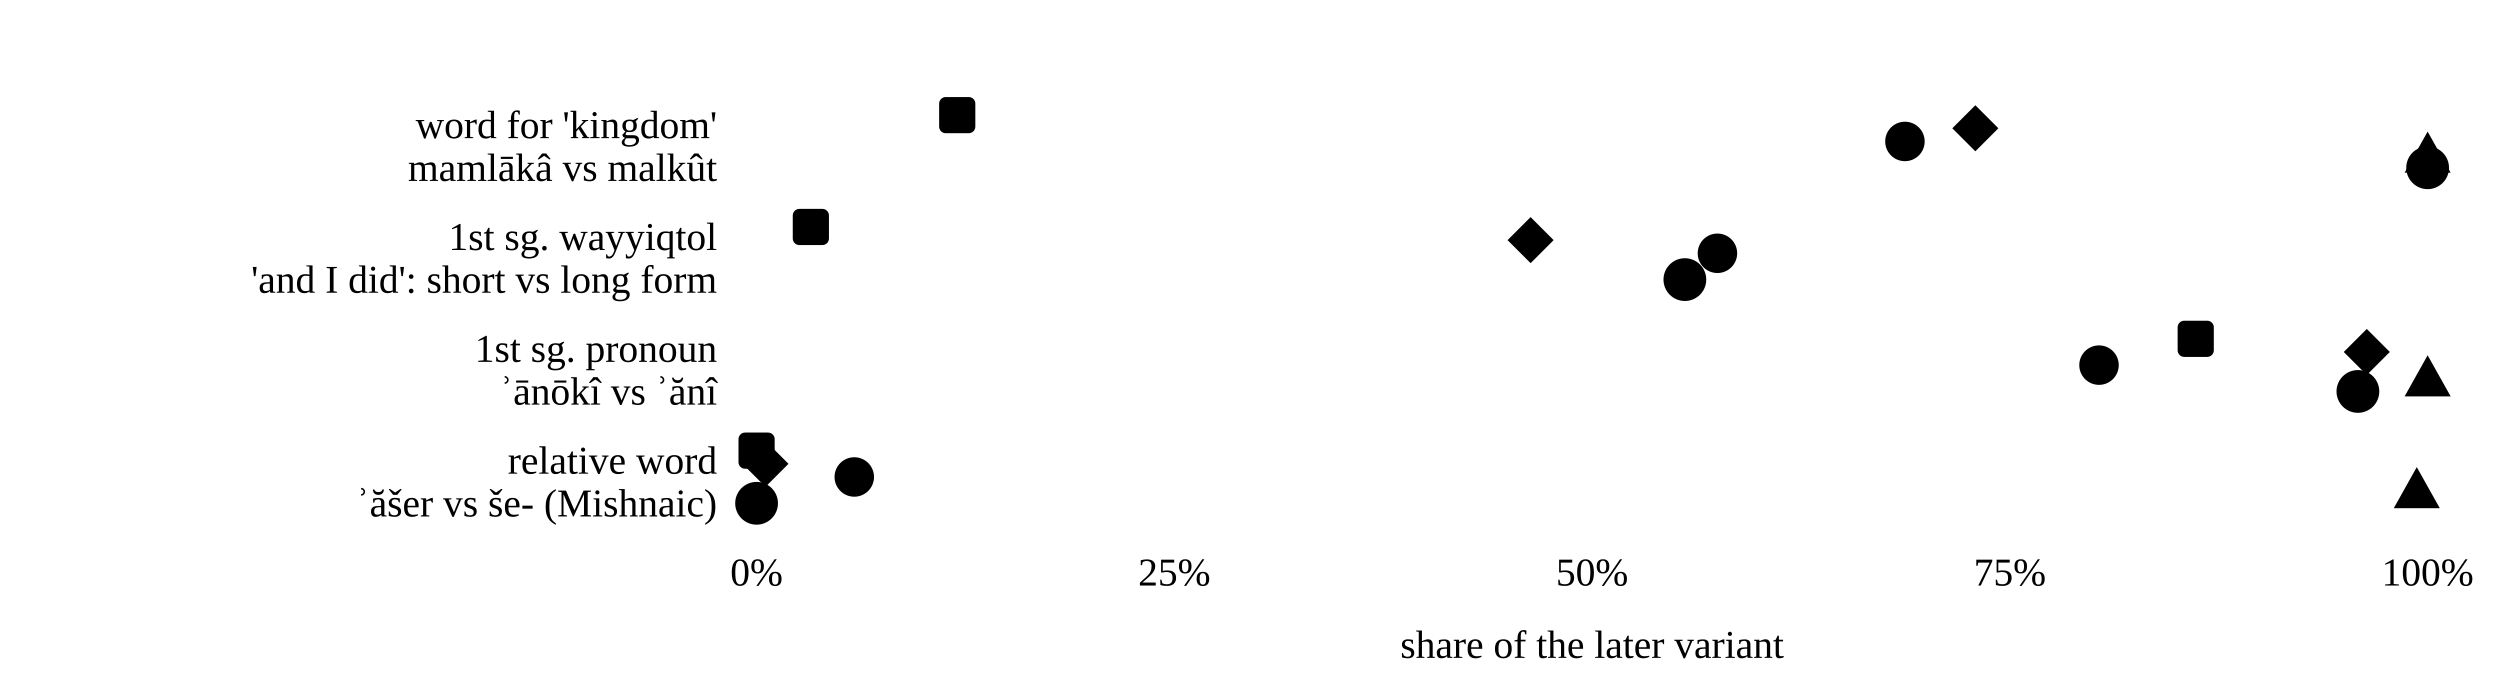
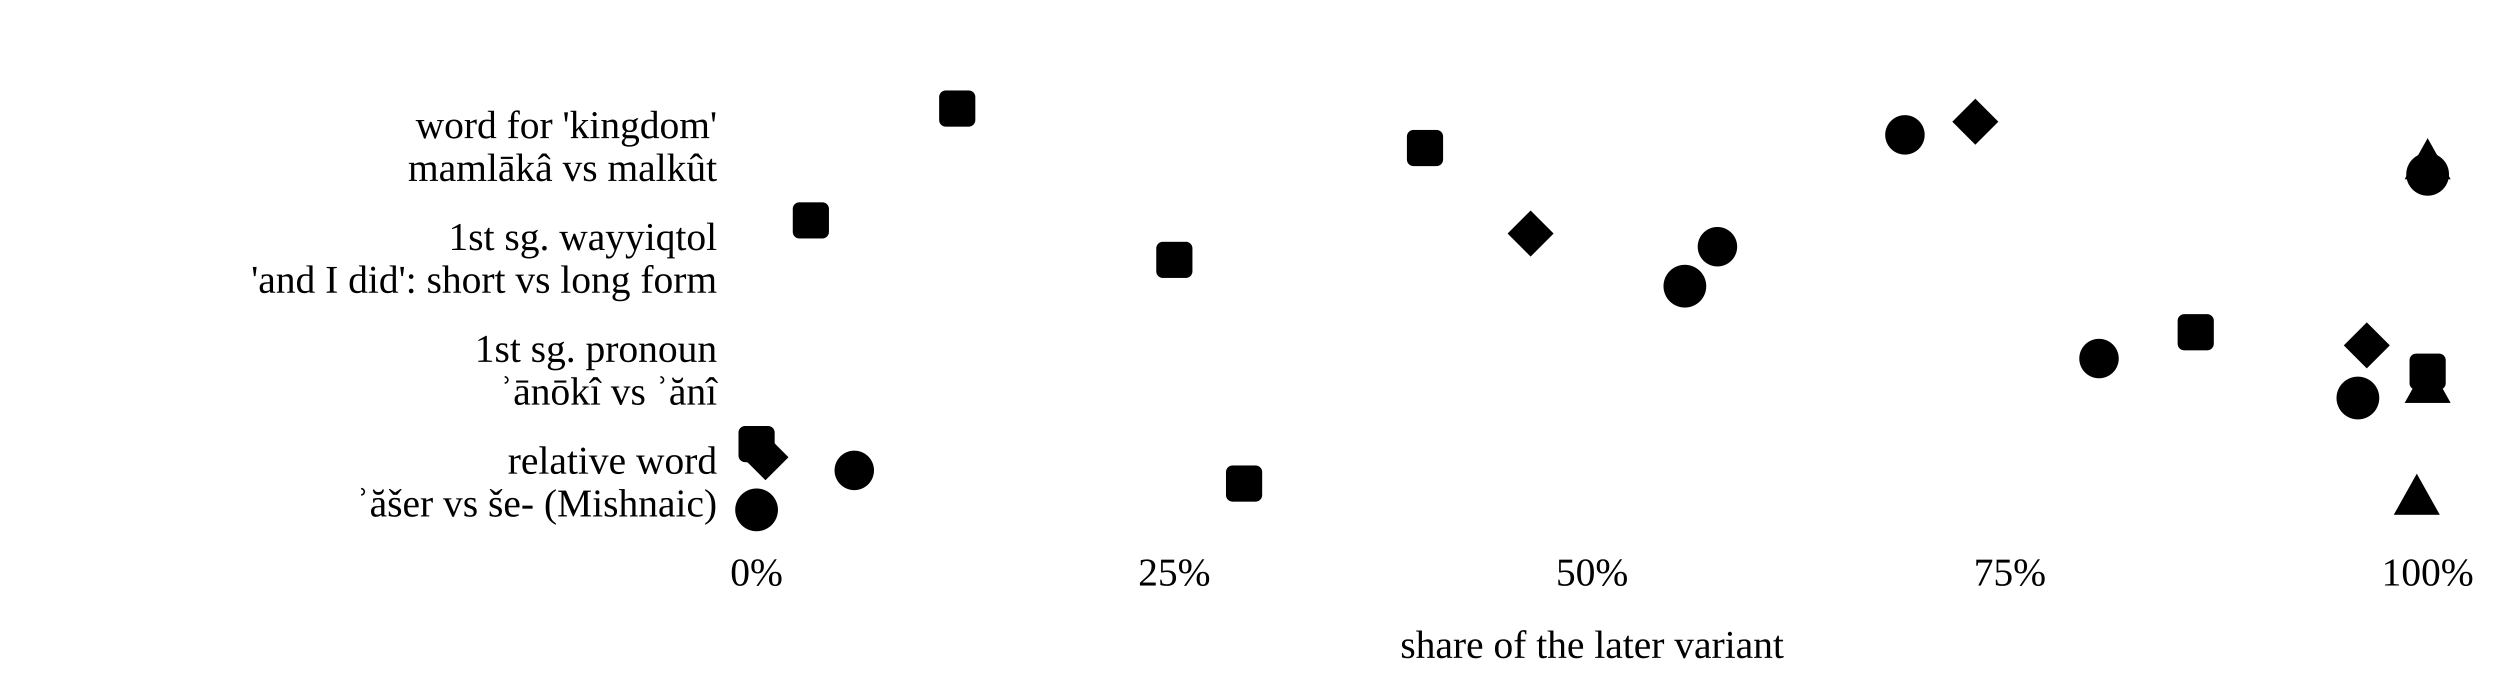
<svg xmlns="http://www.w3.org/2000/svg" viewBox="0 0 760 208" role="img" aria-label="Hebrew: share of the later variant" class="chart" preserveAspectRatio="xMidYMid meet">
  <line x1="230.0" x2="230.0" y1="20" y2="162" class="grid" />
  <text x="230.0" y="178" class="tick" text-anchor="middle">0%</text>
  <line x1="357.0" x2="357.0" y1="20" y2="162" class="grid" />
  <text x="357.0" y="178" class="tick" text-anchor="middle">25%</text>
  <line x1="484.0" x2="484.0" y1="20" y2="162" class="grid" />
  <text x="484.0" y="178" class="tick" text-anchor="middle">50%</text>
  <line x1="611.0" x2="611.0" y1="20" y2="162" class="grid" />
  <text x="611.0" y="178" class="tick" text-anchor="middle">75%</text>
  <line x1="738.0" x2="738.0" y1="20" y2="162" class="grid" />
  <text x="738.0" y="178" class="tick" text-anchor="middle">100%</text>
  <text x="484.0" y="200" class="tick" text-anchor="middle">share of the later variant</text>
  <text x="218" y="42.0" class="rl" text-anchor="end">word for 'kingdom'</text>
  <text x="218" y="55.0" class="rs" text-anchor="end">mamlākâ vs malkût</text>
  <line x1="230.0" x2="738.0" y1="43.0" y2="43.0" class="rowline" />
-   <rect x="285.5" y="29.5" width="11" height="11" rx="2" class="m-c6" data-tip="6th c. (Jer, Ezek, Hag, Zech 1-8): 3 of 25 = 12% later form" />
-   <path d="M600.5,32.0 L607.5,39.0 L600.5,46.0 L593.5,39.0Z" class="m-per" data-tip="Persian era (Ezra-Neh, Chr, Esth): 62 of 85 = 73% later form" />
-   <circle cx="579.1" cy="43.0" r="6" class="m-qum2" data-tip="Qumran Hebrew: 123 of 179 = 69% later form" />
-   <path d="M738.0,40.0 L745.0,52.5 L731.0,52.5Z" class="m-cla" data-tip="Rabbinic Hebrew (Mishnah, Mekhilta): 22 of 22 = 100% later form" />
-   <circle cx="738.0" cy="51.0" r="6.5" class="m-dan" data-tip="Daniel: 16 of 16 = 100% later form" />
+   <rect x="285.5" y="27.5" width="11" height="11" rx="2" class="m-c6" data-tip="6th c. (Jer, Ezek, Hag, Zech 1-8): 3 of 25 = 12% later form" />
+   <path d="M600.5,30.0 L607.5,37.0 L600.5,44.0 L593.5,37.0Z" class="m-per" data-tip="Persian era (Ezra-Neh, Chr, Esth): 62 of 85 = 73% later form" />
+   <circle cx="579.1" cy="41.0" r="6" class="m-qum2" data-tip="Qumran Hebrew: 123 of 179 = 69% later form" />
+   <rect x="427.7" y="39.5" width="11" height="11" rx="2" class="m-bs" data-tip="Ben Sira (c. 190 BCE): 2 of 5 = 40% later form" />
+   <path d="M738.0,42.0 L745.0,54.5 L731.0,54.5Z" class="m-cla" data-tip="Rabbinic Hebrew (Mishnah, Mekhilta): 22 of 22 = 100% later form" />
+   <circle cx="738.0" cy="53.0" r="6.5" class="m-dan" data-tip="Daniel: 16 of 16 = 100% later form" />
  <text x="218" y="76.0" class="rl" text-anchor="end">1st sg. wayyiqtol</text>
  <text x="218" y="89.0" class="rs" text-anchor="end">'and I did': short vs long form</text>
  <line x1="230.0" x2="738.0" y1="77.0" y2="77.0" class="rowline" />
-   <rect x="241.0" y="63.5" width="11" height="11" rx="2" class="m-c6" data-tip="6th c. (Jer, Ezek, Hag, Zech 1-8): 5 of 154 = 3% later form" />
-   <path d="M465.3,66.0 L472.3,73.0 L465.3,80.0 L458.3,73.0Z" class="m-per" data-tip="Persian era (Ezra-Neh, Chr, Esth): 44 of 95 = 46% later form" />
-   <circle cx="522.1" cy="77.0" r="6" class="m-qum2" data-tip="Qumran Hebrew: 23 of 40 = 57% later form" />
-   <circle cx="512.2" cy="85.0" r="6.5" class="m-dan" data-tip="Daniel: 10 of 18 = 56% later form" />
+   <rect x="241.0" y="61.5" width="11" height="11" rx="2" class="m-c6" data-tip="6th c. (Jer, Ezek, Hag, Zech 1-8): 5 of 154 = 3% later form" />
+   <path d="M465.3,64.0 L472.3,71.0 L465.3,78.0 L458.3,71.0Z" class="m-per" data-tip="Persian era (Ezra-Neh, Chr, Esth): 44 of 95 = 46% later form" />
+   <circle cx="522.1" cy="75.0" r="6" class="m-qum2" data-tip="Qumran Hebrew: 23 of 40 = 57% later form" />
+   <rect x="351.5" y="73.5" width="11" height="11" rx="2" class="m-bs" data-tip="Ben Sira (c. 190 BCE): 1 of 4 = 25% later form" />
+   <circle cx="512.2" cy="87.0" r="6.5" class="m-dan" data-tip="Daniel: 10 of 18 = 56% later form" />
  <text x="218" y="110.0" class="rl" text-anchor="end">1st sg. pronoun</text>
  <text x="218" y="123.0" class="rs" text-anchor="end">ʾānōkî vs ʾănî</text>
  <line x1="230.0" x2="738.0" y1="111.0" y2="111.0" class="rowline" />
-   <rect x="662.0" y="97.5" width="11" height="11" rx="2" class="m-c6" data-tip="6th c. (Jer, Ezek, Hag, Zech 1-8): 236 of 274 = 86% later form" />
-   <path d="M719.5,100.0 L726.5,107.0 L719.5,114.0 L712.5,107.0Z" class="m-per" data-tip="Persian era (Ezra-Neh, Chr, Esth): 53 of 55 = 96% later form" />
-   <circle cx="638.1" cy="111.0" r="6" class="m-qum2" data-tip="Qumran Hebrew: 245 of 305 = 80% later form" />
-   <path d="M738.0,108.0 L745.0,120.5 L731.0,120.5Z" class="m-cla" data-tip="Rabbinic Hebrew (Mishnah, Mekhilta): 24 of 24 = 100% later form" />
-   <circle cx="716.8" cy="119.0" r="6.5" class="m-dan" data-tip="Daniel: 23 of 24 = 96% later form" />
+   <rect x="662.0" y="95.5" width="11" height="11" rx="2" class="m-c6" data-tip="6th c. (Jer, Ezek, Hag, Zech 1-8): 236 of 274 = 86% later form" />
+   <path d="M719.5,98.0 L726.5,105.0 L719.5,112.0 L712.5,105.0Z" class="m-per" data-tip="Persian era (Ezra-Neh, Chr, Esth): 53 of 55 = 96% later form" />
+   <circle cx="638.1" cy="109.0" r="6" class="m-qum2" data-tip="Qumran Hebrew: 245 of 305 = 80% later form" />
+   <rect x="732.5" y="107.5" width="11" height="11" rx="2" class="m-bs" data-tip="Ben Sira (c. 190 BCE): 3 of 3 = 100% later form" />
+   <path d="M738.0,110.0 L745.0,122.5 L731.0,122.5Z" class="m-cla" data-tip="Rabbinic Hebrew (Mishnah, Mekhilta): 24 of 24 = 100% later form" />
+   <circle cx="716.8" cy="121.0" r="6.5" class="m-dan" data-tip="Daniel: 23 of 24 = 96% later form" />
  <text x="218" y="144.0" class="rl" text-anchor="end">relative word</text>
  <text x="218" y="157.0" class="rs" text-anchor="end">ʾăšer vs še- (Mishnaic)</text>
  <line x1="230.0" x2="738.0" y1="145.0" y2="145.0" class="rowline" />
-   <rect x="224.5" y="131.5" width="11" height="11" rx="2" class="m-c6" data-tip="6th c. (Jer, Ezek, Hag, Zech 1-8): 0 of 836 = 0% later form" />
-   <path d="M232.7,134.0 L239.7,141.0 L232.7,148.0 L225.7,141.0Z" class="m-per" data-tip="Persian era (Ezra-Neh, Chr, Esth): 3 of 567 = 1% later form" />
-   <circle cx="259.7" cy="145.0" r="6" class="m-qum2" data-tip="Qumran Hebrew: 166 of 2838 = 6% later form" />
-   <path d="M734.7,142.0 L741.7,154.5 L727.7,154.5Z" class="m-cla" data-tip="Rabbinic Hebrew (Mishnah, Mekhilta): 769 of 774 = 99% later form" />
-   <circle cx="230.0" cy="153.0" r="6.5" class="m-dan" data-tip="Daniel: 0 of 47 = 0% later form" />
+   <rect x="224.5" y="129.5" width="11" height="11" rx="2" class="m-c6" data-tip="6th c. (Jer, Ezek, Hag, Zech 1-8): 0 of 836 = 0% later form" />
+   <path d="M232.7,132.0 L239.7,139.0 L232.7,146.0 L225.7,139.0Z" class="m-per" data-tip="Persian era (Ezra-Neh, Chr, Esth): 3 of 567 = 1% later form" />
+   <circle cx="259.7" cy="143.0" r="6" class="m-qum2" data-tip="Qumran Hebrew: 166 of 2838 = 6% later form" />
+   <rect x="372.7" y="141.5" width="11" height="11" rx="2" class="m-bs" data-tip="Ben Sira (c. 190 BCE): 21 of 72 = 29% later form" />
+   <path d="M734.7,144.0 L741.7,156.5 L727.7,156.5Z" class="m-cla" data-tip="Rabbinic Hebrew (Mishnah, Mekhilta): 769 of 774 = 99% later form" />
+   <circle cx="230.0" cy="155.0" r="6.5" class="m-dan" data-tip="Daniel: 0 of 47 = 0% later form" />
</svg>
